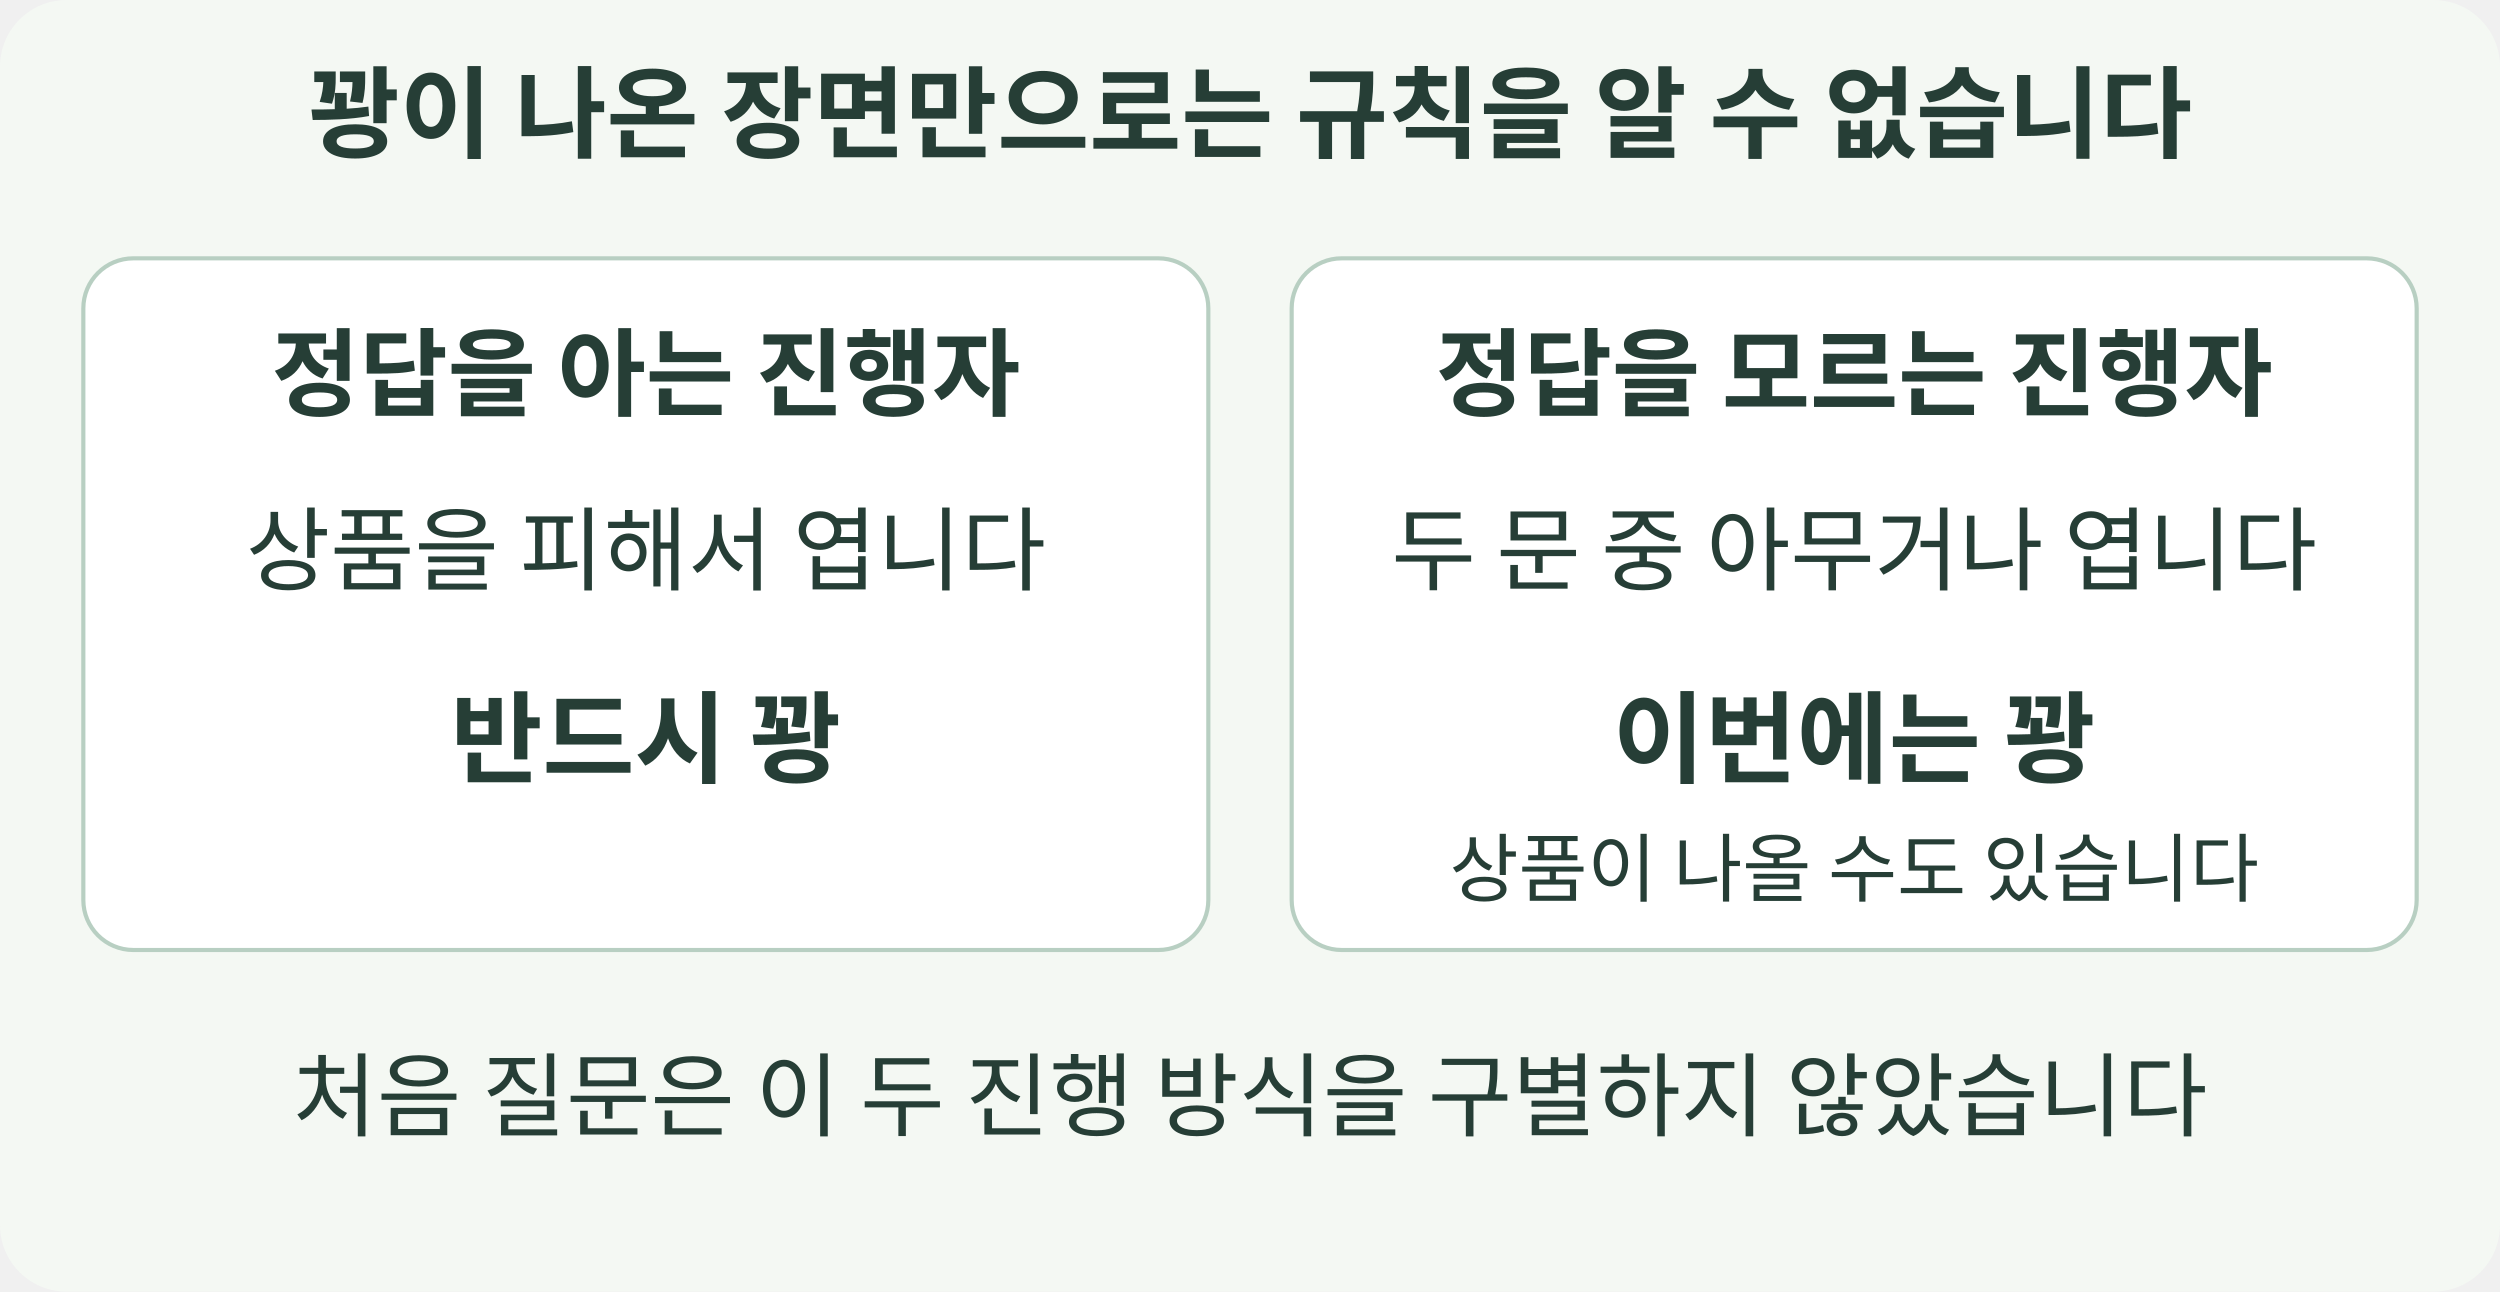
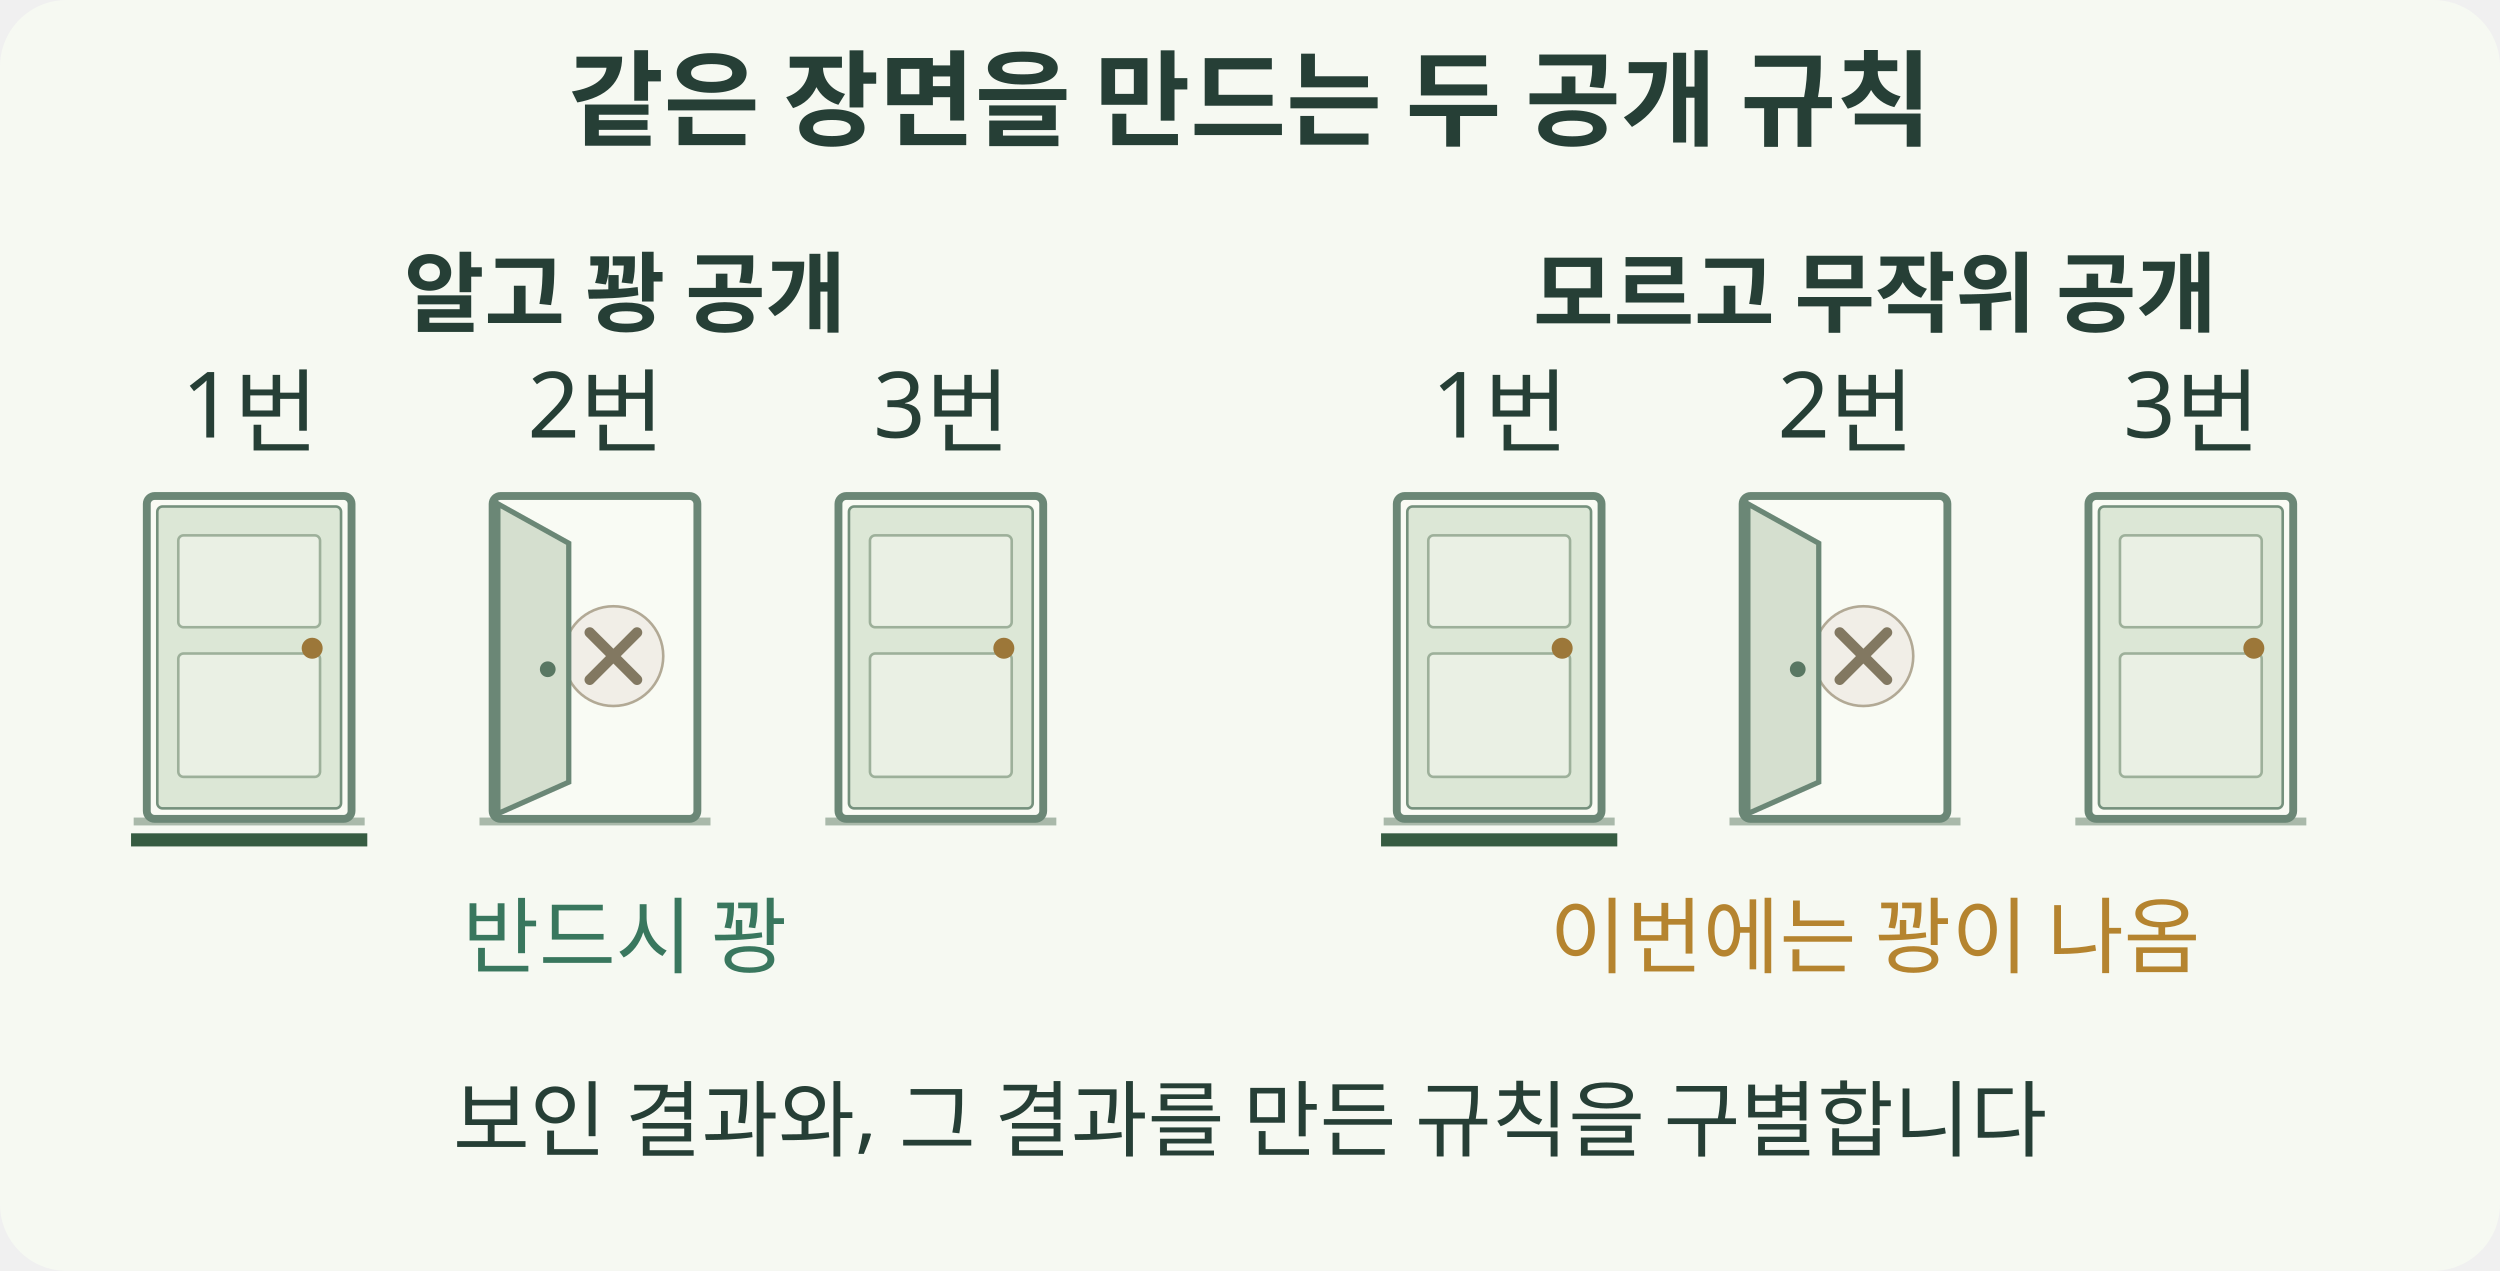
- <svg xmlns="http://www.w3.org/2000/svg" viewBox="0 0 600 310" role="img" aria-labelledby="title desc">
-   <rect width="600" height="310" rx="16" fill="#f4f8f3" />
-   <g font-family="system-ui,Malgun Gothic,sans-serif" fill="#263e36" text-anchor="middle">
-     <text x="300" y="36" font-size="24" font-weight="700">꽝이 나온 장면만으로는 규칙을 알 수 없습니다</text>
-     <rect x="20" y="62" width="270" height="166" rx="12" fill="#fff" stroke="#b8cfc2" />
-     <rect x="310" y="62" width="270" height="166" rx="12" fill="#fff" stroke="#b8cfc2" />
-     <text x="155" y="98" font-size="23" font-weight="700">정답을 아는 진행자</text>
-     <text x="155" y="140" font-size="22">상품을 피해서 엽니다</text>
-     <text x="155" y="186" font-size="24" font-weight="700">반드시 꽝</text>
-     <text x="445" y="98" font-size="23" font-weight="700">정답을 모르는 진행자</text>
-     <text x="445" y="140" font-size="22">두 문 중 아무거나 엽니다</text>
-     <text x="445" y="186" font-size="24" font-weight="700">이번에는 꽝</text>
-     <text x="445" y="215" font-size="18">상품이 나올 수도 있습니다</text>
-     <text x="300" y="271" font-size="22">처음 질문은 이 두 진행 방식을 구별하지 않았습니다</text>
+ <svg xmlns="http://www.w3.org/2000/svg" viewBox="0 0 600 305" role="img" aria-labelledby="title desc">
+   <rect width="600" height="305" rx="16" fill="#f6f9f2" />
+   <g font-family="system-ui,Malgun Gothic,sans-serif">
+     <text x="300" y="33" text-anchor="middle" font-size="25" fill="#263f36" font-weight="700">같은 장면을 만드는 두 공개 규칙</text>
+     <text x="150" y="78" text-anchor="middle" font-size="21" fill="#263f36" font-weight="700">알고 꽝 공개</text>
+     <text x="60" y="105" text-anchor="middle" font-size="22" fill="#263f36" font-weight="400">1번</text>
+     <g transform="translate(22 114) scale(0.63)">
+       <path d="M16 132h88" stroke="#a9b9aa" stroke-width="3" />
+       <rect x="21" y="8" width="78" height="123" rx="3" fill="#f9fbf4" stroke="#6b8776" stroke-width="3" />
+       <rect x="25" y="12" width="70" height="115" rx="2" fill="#dce7d6" stroke="#75917d" />
+       <rect x="33" y="23" width="54" height="35" rx="2" fill="#eaf0e4" stroke="#9db09a" />
+       <rect x="33" y="68" width="54" height="47" rx="2" fill="#eaf0e4" stroke="#9db09a" />
+       <circle cx="84" cy="66" r="4" fill="#9c7739" />
+       <path d="M15 139h90" stroke="#365c42" stroke-width="5" />
+     </g>
+     <text x="143" y="105" text-anchor="middle" font-size="22" fill="#263f36" font-weight="400">2번</text>
+     <g transform="translate(105 114) scale(0.63)">
+       <path d="M16 132h88" stroke="#a9b9aa" stroke-width="3" />
+       <rect x="21" y="8" width="78" height="123" rx="3" fill="#f9fbf4" stroke="#6b8776" stroke-width="3" />
+       <circle cx="67" cy="69" r="19" fill="#f1eee7" stroke="#b2a995" />
+       <path d="M58 60l18 18m0-18L58 78" stroke="#827861" stroke-width="4" stroke-linecap="round" />
+       <path d="M23 11l27 15v91l-27 12z" fill="#d5dfcf" stroke="#6b8776" stroke-width="2" />
+       <circle cx="42" cy="74" r="3" fill="#597763" />
+     </g>
+     <text x="226" y="105" text-anchor="middle" font-size="22" fill="#263f36" font-weight="400">3번</text>
+     <g transform="translate(188 114) scale(0.63)">
+       <path d="M16 132h88" stroke="#a9b9aa" stroke-width="3" />
+       <rect x="21" y="8" width="78" height="123" rx="3" fill="#f9fbf4" stroke="#6b8776" stroke-width="3" />
+       <rect x="25" y="12" width="70" height="115" rx="2" fill="#dce7d6" stroke="#75917d" />
+       <rect x="33" y="23" width="54" height="35" rx="2" fill="#eaf0e4" stroke="#9db09a" />
+       <rect x="33" y="68" width="54" height="47" rx="2" fill="#eaf0e4" stroke="#9db09a" />
+       <circle cx="84" cy="66" r="4" fill="#9c7739" />
+     </g>
+     <text x="150" y="232" text-anchor="middle" font-size="20" fill="#39775e" font-weight="400">반드시 꽝</text>
+     <text x="450" y="78" text-anchor="middle" font-size="21" fill="#263f36" font-weight="700">모르고 무작위 공개</text>
+     <text x="360" y="105" text-anchor="middle" font-size="22" fill="#263f36" font-weight="400">1번</text>
+     <g transform="translate(322 114) scale(0.63)">
+       <path d="M16 132h88" stroke="#a9b9aa" stroke-width="3" />
+       <rect x="21" y="8" width="78" height="123" rx="3" fill="#f9fbf4" stroke="#6b8776" stroke-width="3" />
+       <rect x="25" y="12" width="70" height="115" rx="2" fill="#dce7d6" stroke="#75917d" />
+       <rect x="33" y="23" width="54" height="35" rx="2" fill="#eaf0e4" stroke="#9db09a" />
+       <rect x="33" y="68" width="54" height="47" rx="2" fill="#eaf0e4" stroke="#9db09a" />
+       <circle cx="84" cy="66" r="4" fill="#9c7739" />
+       <path d="M15 139h90" stroke="#365c42" stroke-width="5" />
+     </g>
+     <text x="443" y="105" text-anchor="middle" font-size="22" fill="#263f36" font-weight="400">2번</text>
+     <g transform="translate(405 114) scale(0.63)">
+       <path d="M16 132h88" stroke="#a9b9aa" stroke-width="3" />
+       <rect x="21" y="8" width="78" height="123" rx="3" fill="#f9fbf4" stroke="#6b8776" stroke-width="3" />
+       <circle cx="67" cy="69" r="19" fill="#f1eee7" stroke="#b2a995" />
+       <path d="M58 60l18 18m0-18L58 78" stroke="#827861" stroke-width="4" stroke-linecap="round" />
+       <path d="M23 11l27 15v91l-27 12z" fill="#d5dfcf" stroke="#6b8776" stroke-width="2" />
+       <circle cx="42" cy="74" r="3" fill="#597763" />
+     </g>
+     <text x="526" y="105" text-anchor="middle" font-size="22" fill="#263f36" font-weight="400">3번</text>
+     <g transform="translate(488 114) scale(0.63)">
+       <path d="M16 132h88" stroke="#a9b9aa" stroke-width="3" />
+       <rect x="21" y="8" width="78" height="123" rx="3" fill="#f9fbf4" stroke="#6b8776" stroke-width="3" />
+       <rect x="25" y="12" width="70" height="115" rx="2" fill="#dce7d6" stroke="#75917d" />
+       <rect x="33" y="23" width="54" height="35" rx="2" fill="#eaf0e4" stroke="#9db09a" />
+       <rect x="33" y="68" width="54" height="47" rx="2" fill="#eaf0e4" stroke="#9db09a" />
+       <circle cx="84" cy="66" r="4" fill="#9c7739" />
+     </g>
+     <text x="450" y="232" text-anchor="middle" font-size="20" fill="#b5842f" font-weight="400">이번에는 꽝이 나옴</text>
+     <text x="300" y="276" text-anchor="middle" font-size="20" fill="#263f36" font-weight="400">보인 결과와, 그 결과를 만든 규칙을 구별합니다</text>
  </g>
</svg>
